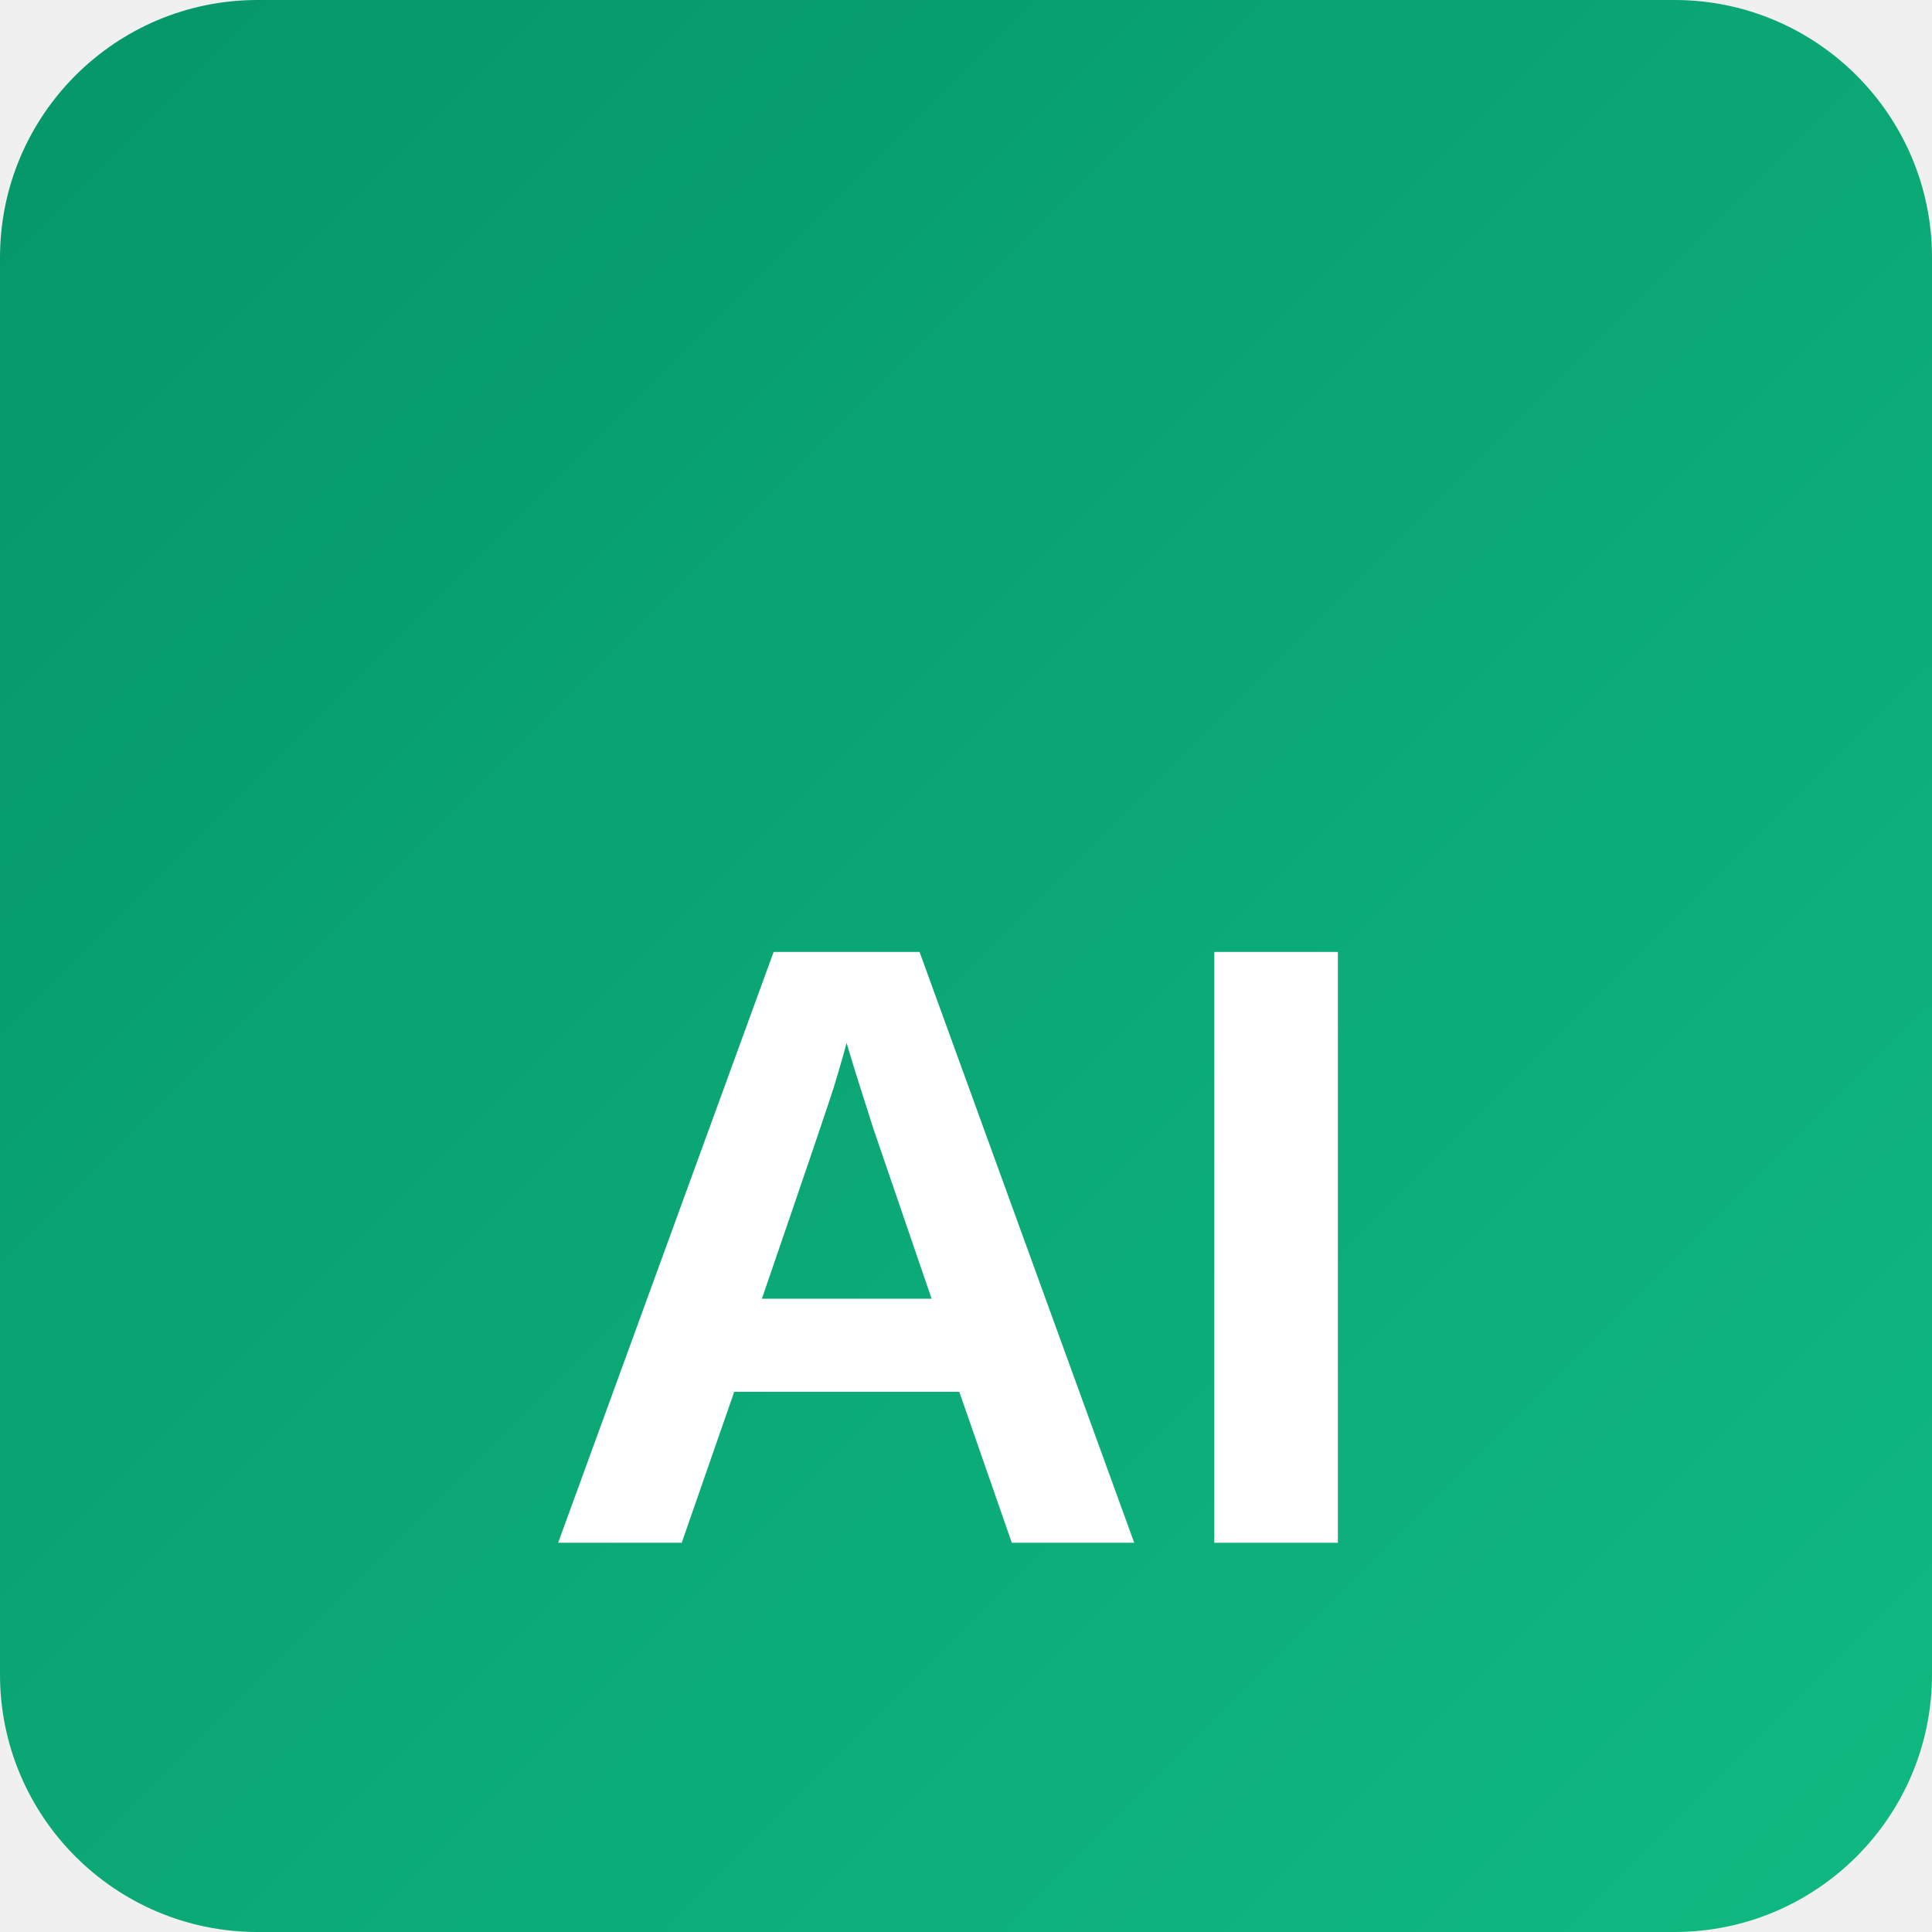
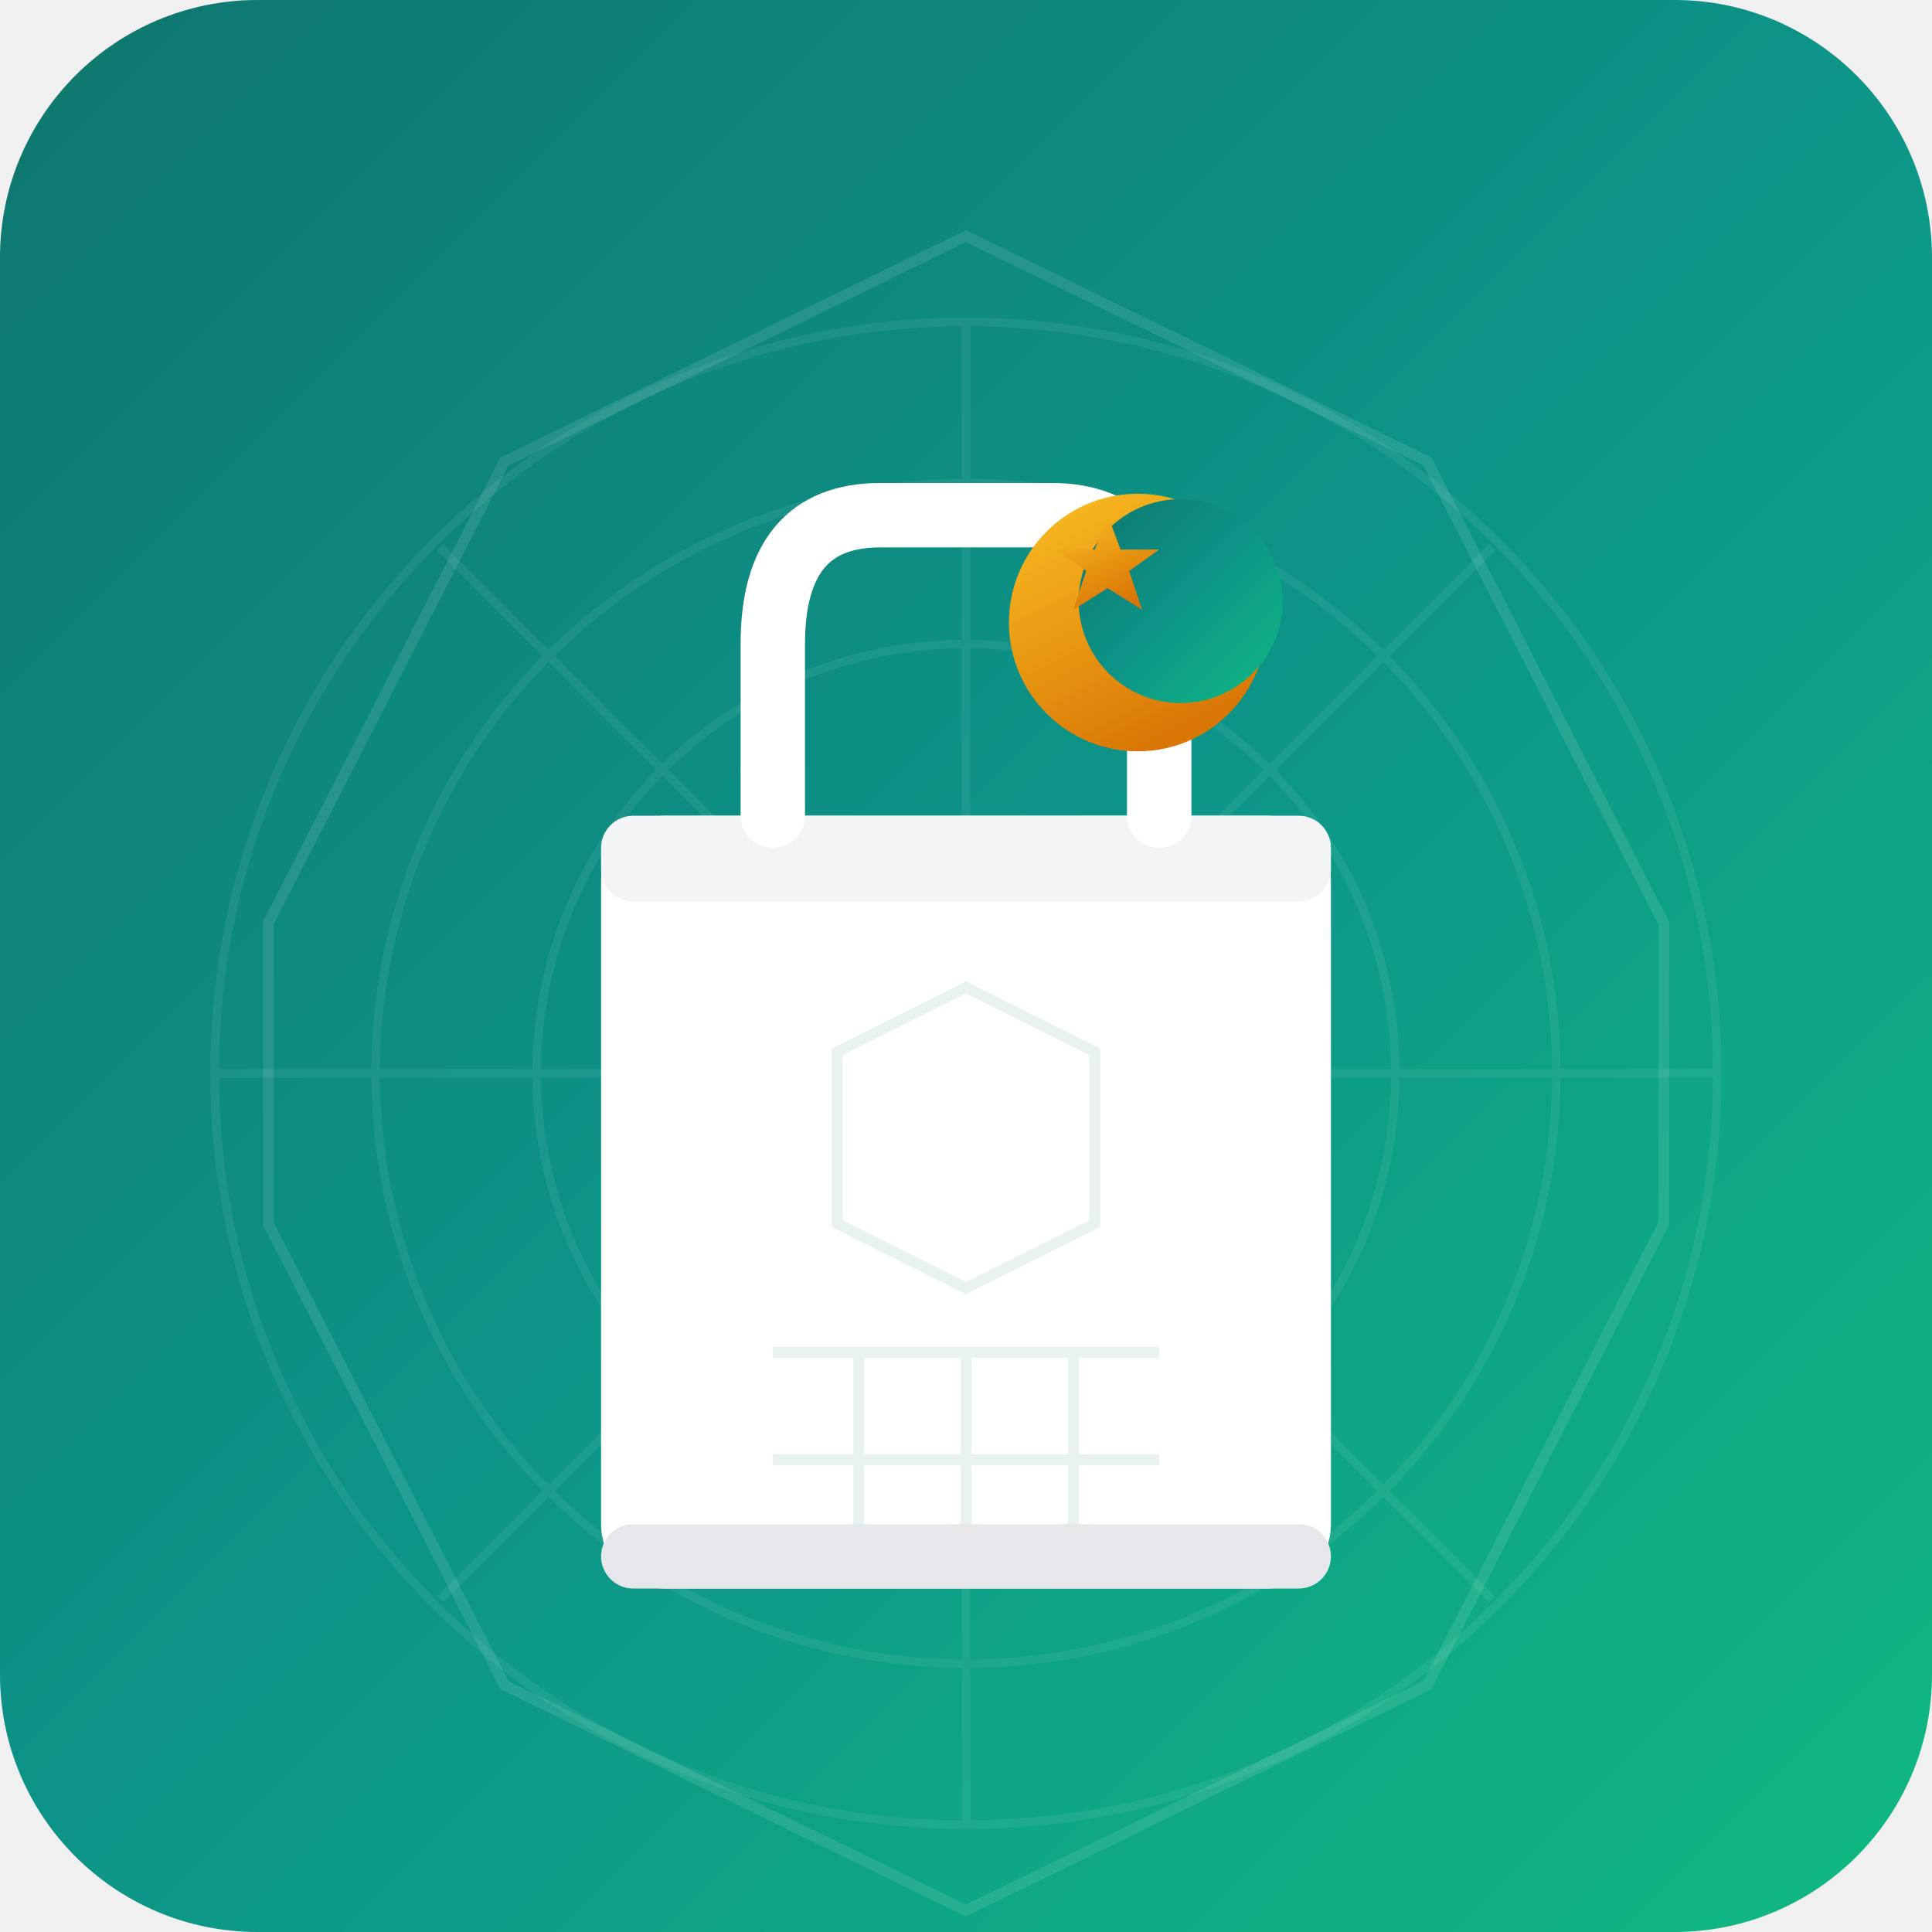
<svg xmlns="http://www.w3.org/2000/svg" viewBox="0 0 180 180">
  <defs>
-     <linearGradient id="g" x1="0" y1="0" x2="1" y2="1">
-       <stop offset="0%" stop-color="#059669" />
-       <stop offset="100%" stop-color="#10b981" />
+     <linearGradient id="bg" x1="0" y1="0" x2="1" y2="1">
+       <stop offset="0%" stop-color="#0F766E" />
+       <stop offset="50%" stop-color="#0D9488" />
+       <stop offset="100%" stop-color="#10B981" />
    </linearGradient>
+     <linearGradient id="gold" x1="0" y1="0" x2="0.5" y2="1">
+       <stop offset="0%" stop-color="#FBBF24" />
+       <stop offset="100%" stop-color="#D97706" />
+     </linearGradient>
+     <clipPath id="r">
+       <rect width="180" height="180" rx="24" />
+     </clipPath>
  </defs>
-   <rect width="180" height="180" rx="24" fill="url(#g)" />
-   <text x="90" y="116" font-family="Arial" font-size="80" font-weight="bold" text-anchor="middle" fill="white" dominant-baseline="central">AI</text>
+   <g clip-path="url(#r)">
+     <rect width="180" height="180" fill="url(#bg)" />
+     <g opacity="0.07" stroke="white" stroke-width="0.8" fill="none">
+       <circle cx="90" cy="100" r="70" />
+       <circle cx="90" cy="100" r="55" />
+       <circle cx="90" cy="100" r="40" />
+       <line x1="20" y1="100" x2="160" y2="100" />
+       <line x1="90" y1="30" x2="90" y2="170" />
+       <line x1="41" y1="51" x2="139" y2="149" />
+       <line x1="139" y1="51" x2="41" y2="149" />
+     </g>
+     <polygon points="90,22 133,43 155,86 155,114 133,157 90,178 47,157 25,114 25,86 47,43" fill="none" stroke="rgba(255,255,255,0.1)" stroke-width="1" />
+     <rect x="56" y="76" width="68" height="72" rx="6" fill="white" />
+     <rect x="56" y="76" width="68" height="8" rx="3" fill="#F3F4F6" />
+     <path d="M72,76 L72,60 Q72,48 82,48 L98,48 Q108,48 108,60 L108,76" fill="none" stroke="white" stroke-width="6" stroke-linecap="round" />
+     <circle cx="106" cy="58" r="12" fill="url(#gold)" />
+     <circle cx="110" cy="56" r="9.5" fill="url(#bg)" />
+     <polygon points="103,50 104.5,54 109,54 105.5,56.5 107,61 103,58.5 99,61 100.5,56.5 97,54 101.5,54" fill="url(#gold)" transform="scale(0.8) translate(26,10)" />
+     <g opacity="0.1" fill="none" stroke="#0F766E" stroke-width="1">
+       <polygon points="90,92 102,98 102,114 90,120 78,114 78,98" />
+       <line x1="72" y1="126" x2="108" y2="126" />
+       <line x1="72" y1="136" x2="108" y2="136" />
+       <line x1="72" y1="146" x2="108" y2="146" />
+       <line x1="80" y1="126" x2="80" y2="148" />
+       <line x1="90" y1="126" x2="90" y2="148" />
+       <line x1="100" y1="126" x2="100" y2="148" />
+     </g>
+     <rect x="62" y="84" width="8" height="48" rx="4" fill="white" opacity="0.35" />
+     <rect x="56" y="142" width="68" height="6" rx="3" fill="#E5E7EB" />
+   </g>
</svg>
